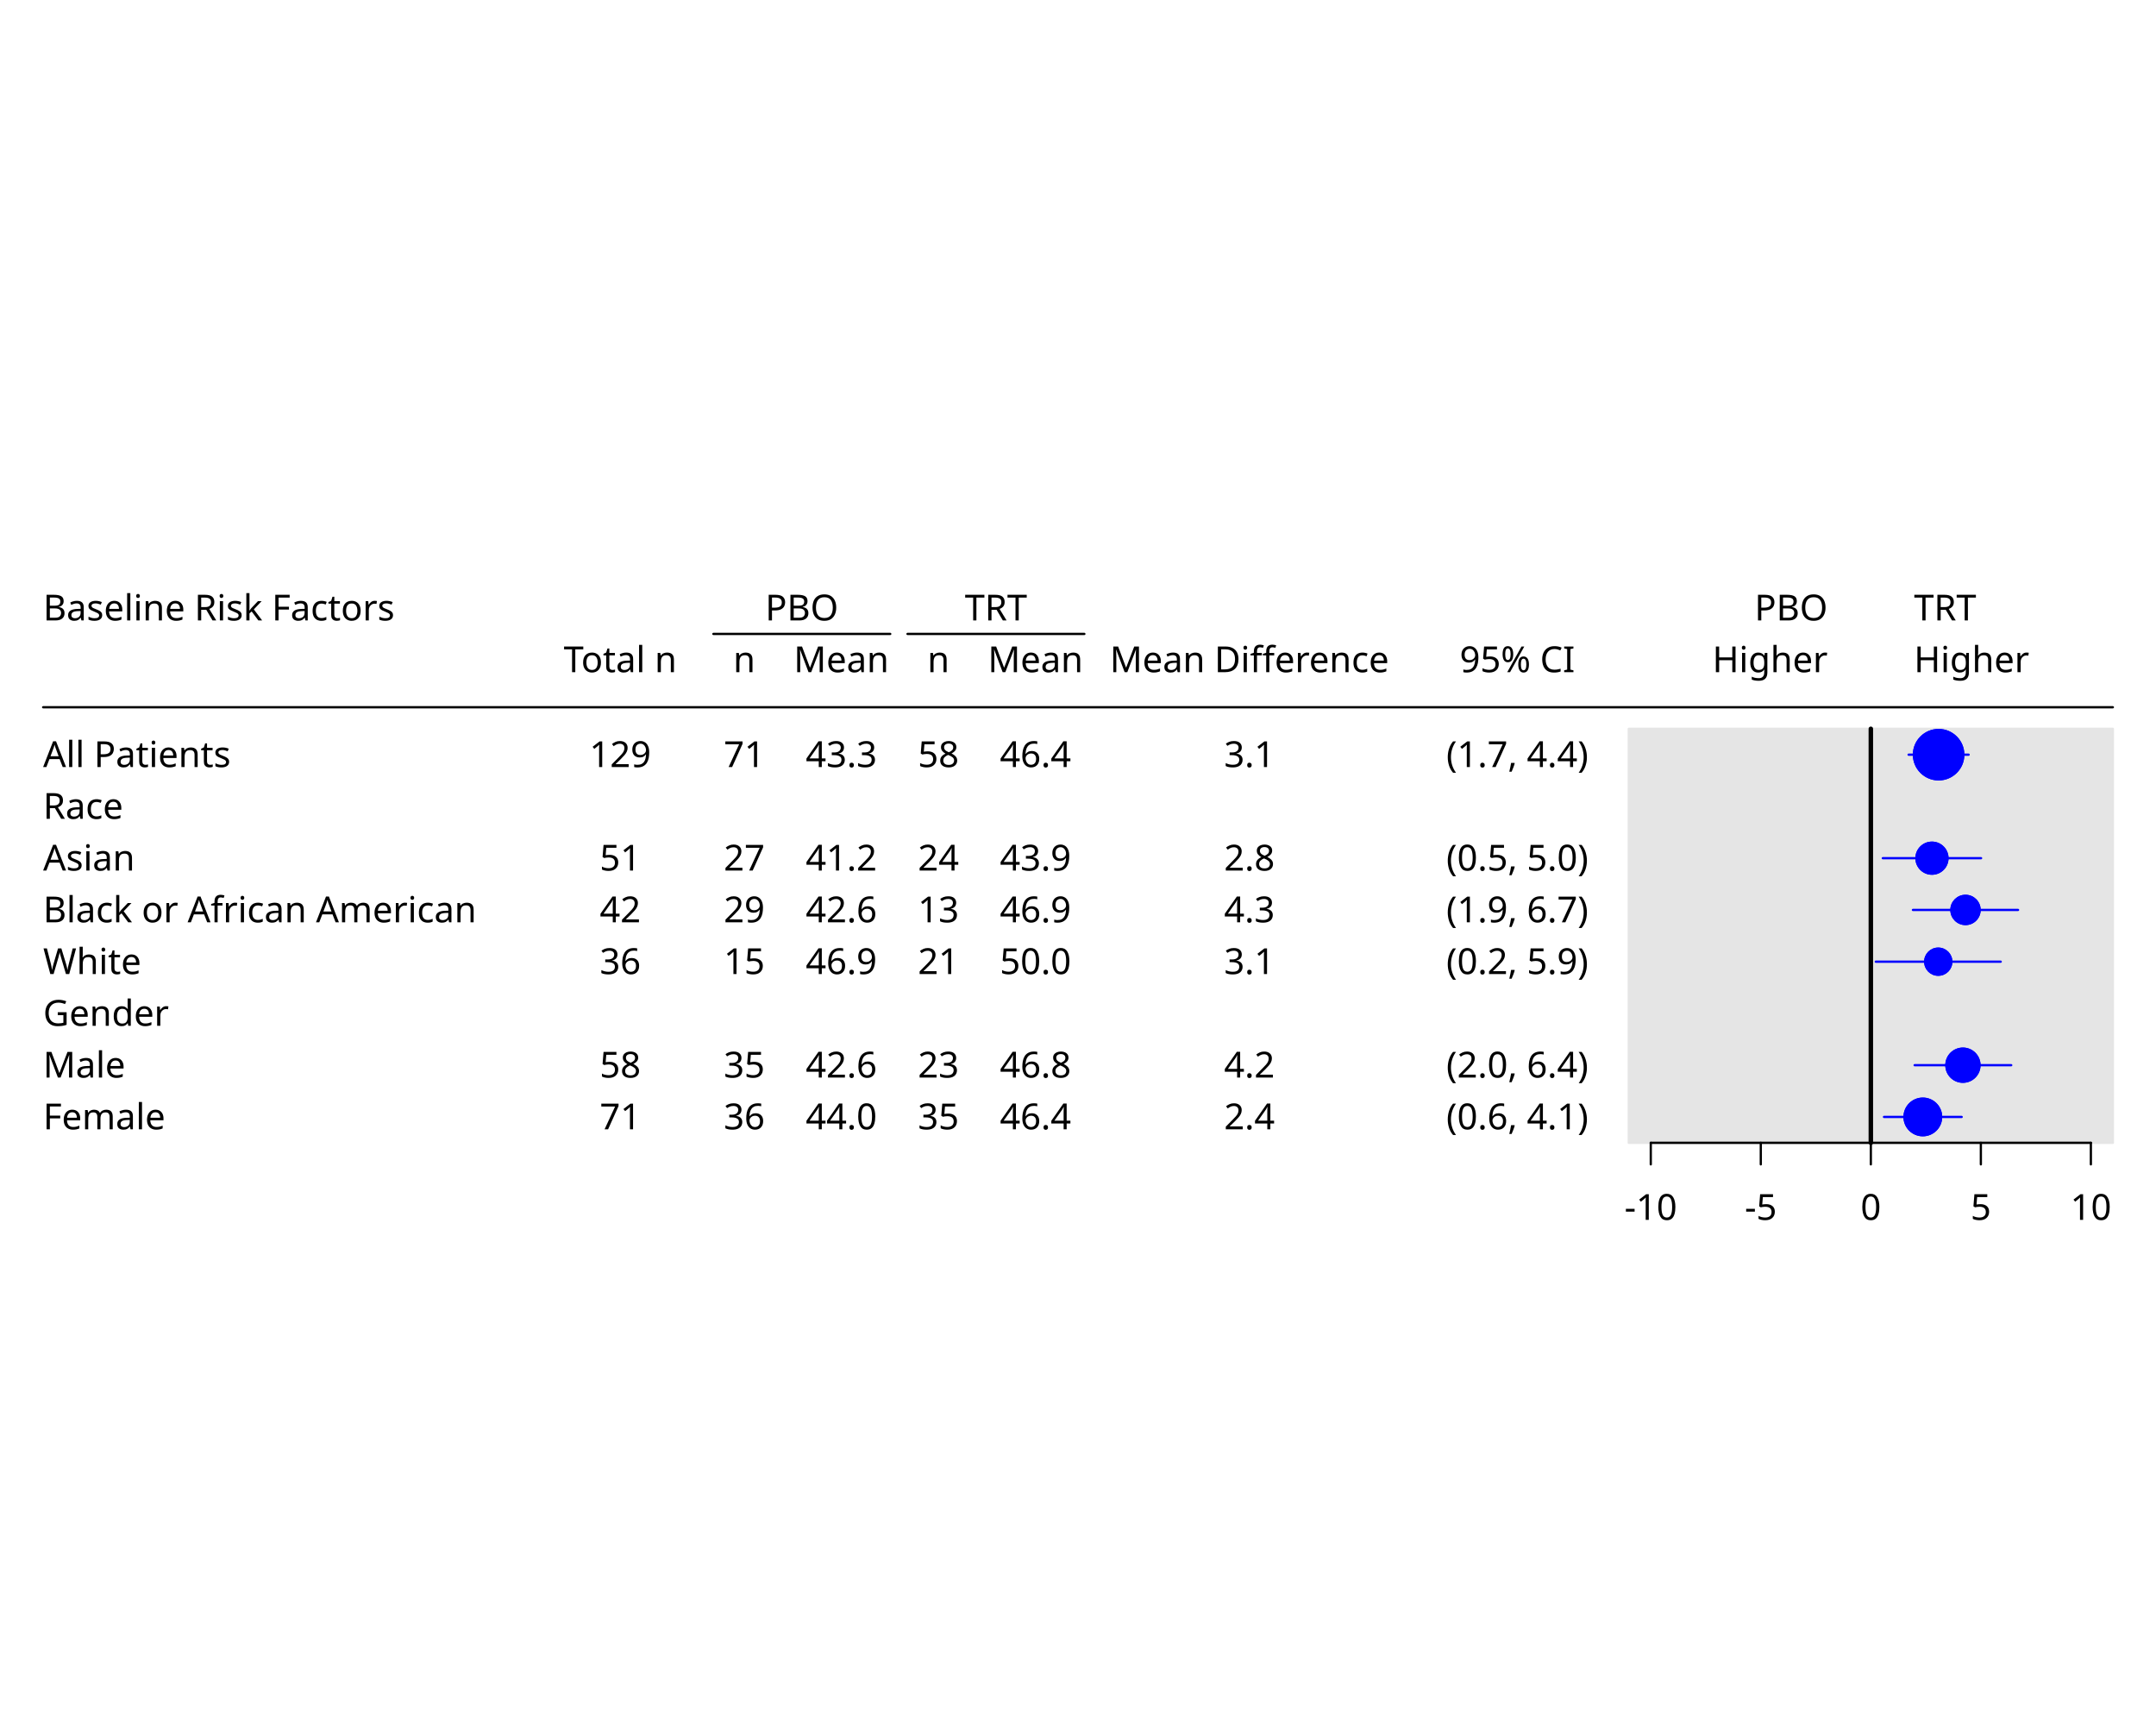
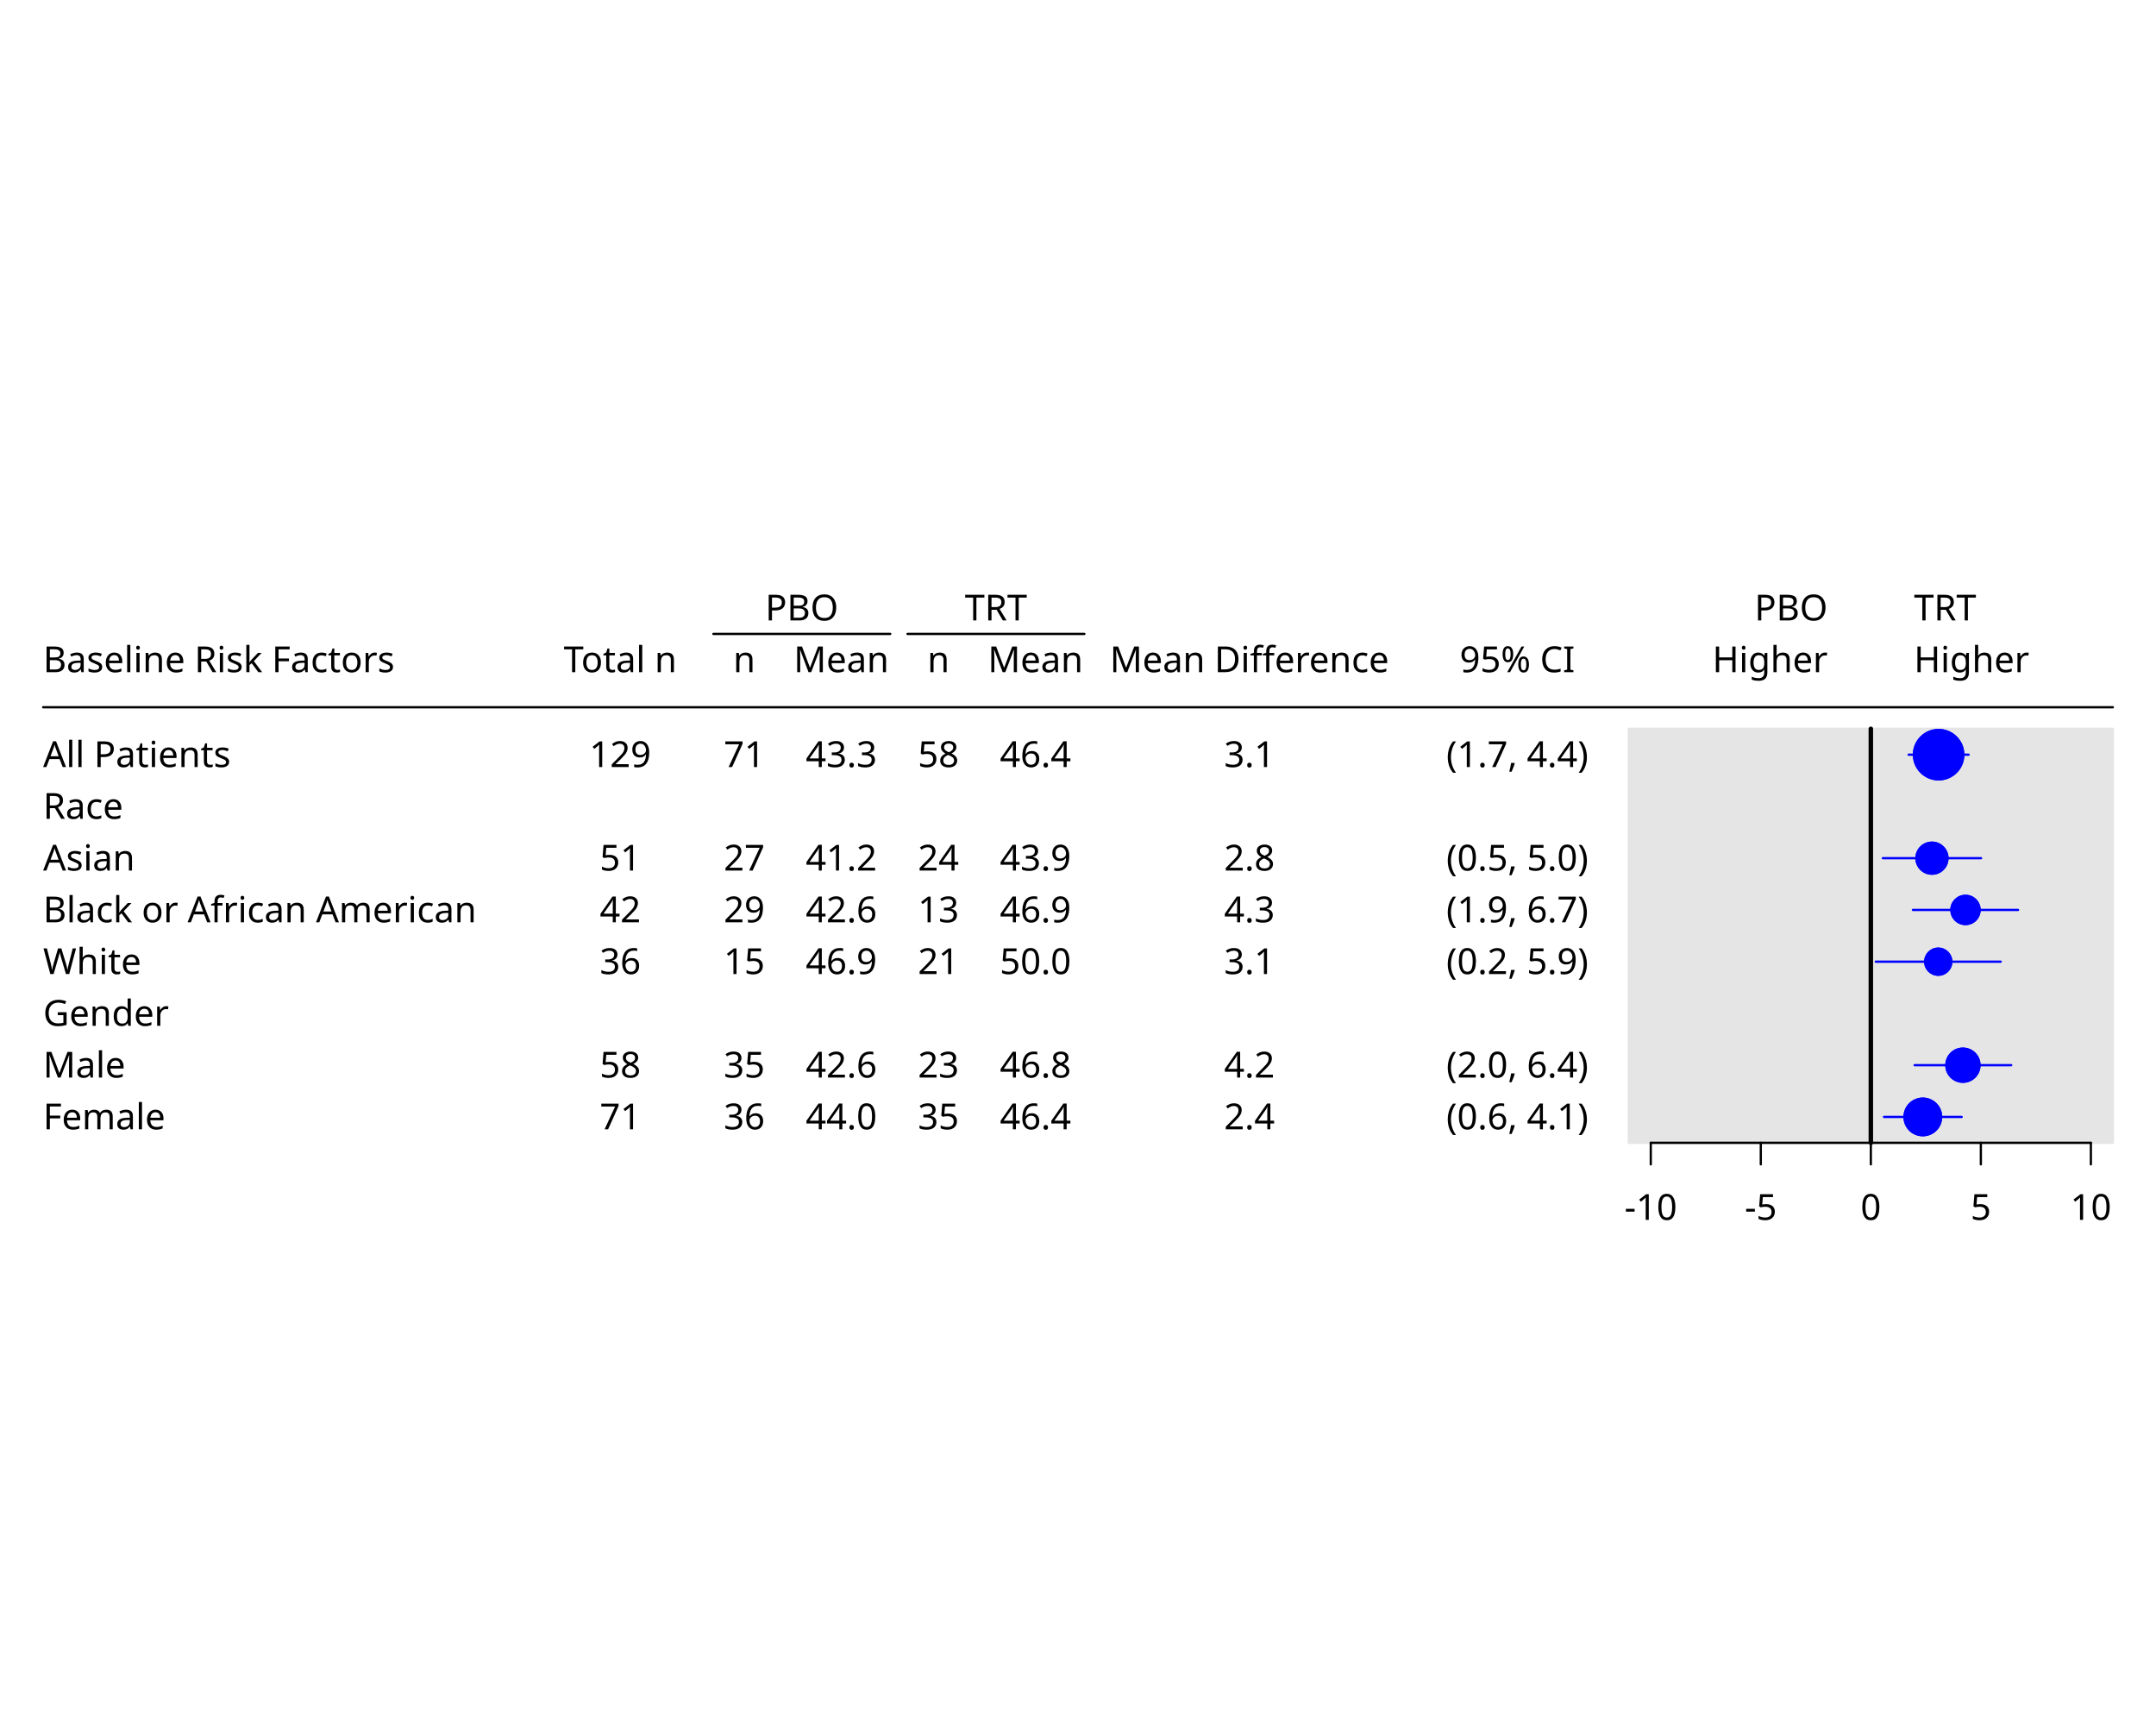
<svg xmlns="http://www.w3.org/2000/svg" class="svglite" data-engine-version="2.0" width="720.00pt" height="576.00pt" viewBox="0 0 720.00 576.00">
  <defs>
    <style type="text/css">
    .svglite line, .svglite polyline, .svglite polygon, .svglite path, .svglite rect, .svglite circle {
      fill: none;
      stroke: #000000;
      stroke-linecap: round;
      stroke-linejoin: round;
      stroke-miterlimit: 10.00;
    }
  </style>
  </defs>
  <rect width="100%" height="100%" style="stroke: none; fill: #FFFFFF;" />
  <defs>
    <clipPath id="cpMC4wMHw3MjAuMDB8MC4wMHw1NzYuMDA=">
      <rect x="0.00" y="0.00" width="720.00" height="576.00" />
    </clipPath>
  </defs>
  <g clip-path="url(#cpMC4wMHw3MjAuMDB8MC4wMHw1NzYuMDA=)">
-     <text x="14.40" y="207.17" style="font-size: 12.00px; font-family: sans;" textLength="116.06px" lengthAdjust="spacingAndGlyphs">Baseline Risk Factors</text>
    <text x="267.77" y="207.17" text-anchor="middle" style="font-size: 12.00px; font-family: sans;" textLength="25.35px" lengthAdjust="spacingAndGlyphs">PBO</text>
    <polyline points="238.23,211.68 297.30,211.68 " style="stroke-width: 0.75;" />
    <text x="332.60" y="207.17" text-anchor="middle" style="font-size: 12.00px; font-family: sans;" textLength="23.33px" lengthAdjust="spacingAndGlyphs">TRT</text>
    <polyline points="303.06,211.68 362.13,211.68 " style="stroke-width: 0.75;" />
+     <text x="14.40" y="224.45" style="font-size: 12.00px; font-family: sans;" textLength="116.06px" lengthAdjust="spacingAndGlyphs">Baseline Risk Factors</text>
    <text x="207.14" y="224.45" text-anchor="middle" style="font-size: 12.00px; font-family: sans;" textLength="36.68px" lengthAdjust="spacingAndGlyphs">Total n</text>
    <text x="248.56" y="224.45" text-anchor="middle" style="font-size: 12.00px; font-family: sans;" textLength="6.67px" lengthAdjust="spacingAndGlyphs">n</text>
    <text x="280.97" y="224.45" text-anchor="middle" style="font-size: 12.00px; font-family: sans;" textLength="30.02px" lengthAdjust="spacingAndGlyphs">Mean</text>
    <text x="313.39" y="224.45" text-anchor="middle" style="font-size: 12.00px; font-family: sans;" textLength="6.67px" lengthAdjust="spacingAndGlyphs">n</text>
    <text x="345.80" y="224.45" text-anchor="middle" style="font-size: 12.00px; font-family: sans;" textLength="30.02px" lengthAdjust="spacingAndGlyphs">Mean</text>
    <text x="417.25" y="224.45" text-anchor="middle" style="font-size: 12.00px; font-family: sans;" textLength="88.06px" lengthAdjust="spacingAndGlyphs">Mean Difference</text>
    <text x="506.71" y="224.45" text-anchor="middle" style="font-size: 12.00px; font-family: sans;" textLength="39.36px" lengthAdjust="spacingAndGlyphs">95% CI</text>
    <text x="14.40" y="256.13" style="font-size: 12.00px; font-family: sans;" textLength="60.03px" lengthAdjust="spacingAndGlyphs">All Patients</text>
    <text x="207.14" y="256.13" text-anchor="middle" style="font-size: 12.00px; font-family: sans;" textLength="20.02px" lengthAdjust="spacingAndGlyphs">129</text>
    <text x="248.56" y="256.13" text-anchor="middle" style="font-size: 12.00px; font-family: sans;" textLength="13.35px" lengthAdjust="spacingAndGlyphs">71</text>
    <text x="280.97" y="256.13" text-anchor="middle" style="font-size: 12.00px; font-family: sans;" textLength="23.36px" lengthAdjust="spacingAndGlyphs">43.3</text>
    <text x="313.39" y="256.13" text-anchor="middle" style="font-size: 12.00px; font-family: sans;" textLength="13.35px" lengthAdjust="spacingAndGlyphs">58</text>
    <text x="345.80" y="256.13" text-anchor="middle" style="font-size: 12.00px; font-family: sans;" textLength="23.36px" lengthAdjust="spacingAndGlyphs">46.4</text>
    <text x="417.25" y="256.13" text-anchor="middle" style="font-size: 12.00px; font-family: sans;" textLength="16.68px" lengthAdjust="spacingAndGlyphs">3.1</text>
    <text x="506.71" y="256.13" text-anchor="middle" style="font-size: 12.00px; font-family: sans;" textLength="48.02px" lengthAdjust="spacingAndGlyphs">(1.7, 4.4)</text>
    <text x="14.40" y="273.41" style="font-size: 12.00px; font-family: sans;" textLength="28.02px" lengthAdjust="spacingAndGlyphs">Race</text>
    <text x="14.40" y="290.69" style="font-size: 12.00px; font-family: sans;" textLength="43.36px" lengthAdjust="spacingAndGlyphs">    Asian</text>
    <text x="207.14" y="290.69" text-anchor="middle" style="font-size: 12.00px; font-family: sans;" textLength="13.35px" lengthAdjust="spacingAndGlyphs">51</text>
    <text x="248.56" y="290.69" text-anchor="middle" style="font-size: 12.00px; font-family: sans;" textLength="13.35px" lengthAdjust="spacingAndGlyphs">27</text>
    <text x="280.97" y="290.69" text-anchor="middle" style="font-size: 12.00px; font-family: sans;" textLength="23.36px" lengthAdjust="spacingAndGlyphs">41.2</text>
    <text x="313.39" y="290.69" text-anchor="middle" style="font-size: 12.00px; font-family: sans;" textLength="13.35px" lengthAdjust="spacingAndGlyphs">24</text>
    <text x="345.80" y="290.69" text-anchor="middle" style="font-size: 12.00px; font-family: sans;" textLength="23.36px" lengthAdjust="spacingAndGlyphs">43.9</text>
    <text x="417.25" y="290.69" text-anchor="middle" style="font-size: 12.00px; font-family: sans;" textLength="16.68px" lengthAdjust="spacingAndGlyphs">2.8</text>
    <text x="506.71" y="290.69" text-anchor="middle" style="font-size: 12.00px; font-family: sans;" textLength="48.02px" lengthAdjust="spacingAndGlyphs">(0.5, 5.0)</text>
    <text x="14.40" y="307.97" style="font-size: 12.00px; font-family: sans;" textLength="151.41px" lengthAdjust="spacingAndGlyphs">    Black or African American</text>
    <text x="207.14" y="307.97" text-anchor="middle" style="font-size: 12.00px; font-family: sans;" textLength="13.35px" lengthAdjust="spacingAndGlyphs">42</text>
    <text x="248.56" y="307.97" text-anchor="middle" style="font-size: 12.00px; font-family: sans;" textLength="13.35px" lengthAdjust="spacingAndGlyphs">29</text>
    <text x="280.97" y="307.97" text-anchor="middle" style="font-size: 12.00px; font-family: sans;" textLength="23.36px" lengthAdjust="spacingAndGlyphs">42.6</text>
    <text x="313.39" y="307.97" text-anchor="middle" style="font-size: 12.00px; font-family: sans;" textLength="13.35px" lengthAdjust="spacingAndGlyphs">13</text>
    <text x="345.80" y="307.97" text-anchor="middle" style="font-size: 12.00px; font-family: sans;" textLength="23.36px" lengthAdjust="spacingAndGlyphs">46.9</text>
    <text x="417.25" y="307.97" text-anchor="middle" style="font-size: 12.00px; font-family: sans;" textLength="16.68px" lengthAdjust="spacingAndGlyphs">4.3</text>
    <text x="506.71" y="307.97" text-anchor="middle" style="font-size: 12.00px; font-family: sans;" textLength="48.02px" lengthAdjust="spacingAndGlyphs">(1.9, 6.7)</text>
    <text x="14.40" y="325.25" style="font-size: 12.00px; font-family: sans;" textLength="44.01px" lengthAdjust="spacingAndGlyphs">    White</text>
    <text x="207.14" y="325.25" text-anchor="middle" style="font-size: 12.00px; font-family: sans;" textLength="13.35px" lengthAdjust="spacingAndGlyphs">36</text>
    <text x="248.56" y="325.25" text-anchor="middle" style="font-size: 12.00px; font-family: sans;" textLength="13.35px" lengthAdjust="spacingAndGlyphs">15</text>
    <text x="280.97" y="325.25" text-anchor="middle" style="font-size: 12.00px; font-family: sans;" textLength="23.36px" lengthAdjust="spacingAndGlyphs">46.9</text>
    <text x="313.39" y="325.25" text-anchor="middle" style="font-size: 12.00px; font-family: sans;" textLength="13.35px" lengthAdjust="spacingAndGlyphs">21</text>
    <text x="345.80" y="325.25" text-anchor="middle" style="font-size: 12.00px; font-family: sans;" textLength="23.36px" lengthAdjust="spacingAndGlyphs">50.0</text>
    <text x="417.25" y="325.25" text-anchor="middle" style="font-size: 12.00px; font-family: sans;" textLength="16.68px" lengthAdjust="spacingAndGlyphs">3.1</text>
    <text x="506.71" y="325.25" text-anchor="middle" style="font-size: 12.00px; font-family: sans;" textLength="48.02px" lengthAdjust="spacingAndGlyphs">(0.2, 5.9)</text>
    <text x="14.40" y="342.53" style="font-size: 12.00px; font-family: sans;" textLength="40.03px" lengthAdjust="spacingAndGlyphs">Gender</text>
    <text x="14.40" y="359.81" style="font-size: 12.00px; font-family: sans;" textLength="39.35px" lengthAdjust="spacingAndGlyphs">    Male</text>
    <text x="207.14" y="359.81" text-anchor="middle" style="font-size: 12.00px; font-family: sans;" textLength="13.35px" lengthAdjust="spacingAndGlyphs">58</text>
    <text x="248.56" y="359.81" text-anchor="middle" style="font-size: 12.00px; font-family: sans;" textLength="13.35px" lengthAdjust="spacingAndGlyphs">35</text>
    <text x="280.97" y="359.81" text-anchor="middle" style="font-size: 12.00px; font-family: sans;" textLength="23.36px" lengthAdjust="spacingAndGlyphs">42.6</text>
    <text x="313.39" y="359.81" text-anchor="middle" style="font-size: 12.00px; font-family: sans;" textLength="13.35px" lengthAdjust="spacingAndGlyphs">23</text>
    <text x="345.80" y="359.81" text-anchor="middle" style="font-size: 12.00px; font-family: sans;" textLength="23.36px" lengthAdjust="spacingAndGlyphs">46.8</text>
    <text x="417.25" y="359.81" text-anchor="middle" style="font-size: 12.00px; font-family: sans;" textLength="16.68px" lengthAdjust="spacingAndGlyphs">4.2</text>
    <text x="506.71" y="359.81" text-anchor="middle" style="font-size: 12.00px; font-family: sans;" textLength="48.02px" lengthAdjust="spacingAndGlyphs">(2.0, 6.4)</text>
    <text x="14.40" y="377.09" style="font-size: 12.00px; font-family: sans;" textLength="53.35px" lengthAdjust="spacingAndGlyphs">    Female</text>
    <text x="207.14" y="377.09" text-anchor="middle" style="font-size: 12.00px; font-family: sans;" textLength="13.35px" lengthAdjust="spacingAndGlyphs">71</text>
    <text x="248.56" y="377.09" text-anchor="middle" style="font-size: 12.00px; font-family: sans;" textLength="13.35px" lengthAdjust="spacingAndGlyphs">36</text>
    <text x="280.97" y="377.09" text-anchor="middle" style="font-size: 12.00px; font-family: sans;" textLength="23.36px" lengthAdjust="spacingAndGlyphs">44.0</text>
    <text x="313.39" y="377.09" text-anchor="middle" style="font-size: 12.00px; font-family: sans;" textLength="13.35px" lengthAdjust="spacingAndGlyphs">35</text>
    <text x="345.80" y="377.09" text-anchor="middle" style="font-size: 12.00px; font-family: sans;" textLength="23.36px" lengthAdjust="spacingAndGlyphs">46.4</text>
    <text x="417.25" y="377.09" text-anchor="middle" style="font-size: 12.00px; font-family: sans;" textLength="16.68px" lengthAdjust="spacingAndGlyphs">2.4</text>
    <text x="506.71" y="377.09" text-anchor="middle" style="font-size: 12.00px; font-family: sans;" textLength="48.02px" lengthAdjust="spacingAndGlyphs">(0.6, 4.1)</text>
    <polyline points="14.40,236.16 705.60,236.16 " style="stroke-width: 0.75;" />
    <text x="610.37" y="207.17" text-anchor="end" style="font-size: 12.00px; font-family: sans;" textLength="25.35px" lengthAdjust="spacingAndGlyphs">PBO</text>
    <text x="610.37" y="224.45" text-anchor="end" style="font-size: 12.00px; font-family: sans;" textLength="35.35px" lengthAdjust="spacingAndGlyphs">Higher</text>
    <text x="639.17" y="207.17" style="font-size: 12.00px; font-family: sans;" textLength="23.33px" lengthAdjust="spacingAndGlyphs">TRT</text>
    <text x="639.17" y="224.45" style="font-size: 12.00px; font-family: sans;" textLength="35.35px" lengthAdjust="spacingAndGlyphs">Higher</text>
    <rect x="543.93" y="243.36" width="161.67" height="138.24" style="stroke-width: 0.75; stroke: #E5E5E5; fill: #E5E5E5;" />
    <polyline points="624.77,381.60 624.77,243.36 " style="stroke-width: 1.50;" />
    <polyline points="551.28,381.60 698.25,381.60 " style="stroke-width: 0.75;" />
    <line x1="551.28" y1="381.60" x2="551.28" y2="388.80" style="stroke-width: 0.75;" />
    <line x1="588.02" y1="381.60" x2="588.02" y2="388.80" style="stroke-width: 0.75;" />
    <line x1="624.77" y1="381.60" x2="624.77" y2="388.80" style="stroke-width: 0.75;" />
    <line x1="661.51" y1="381.60" x2="661.51" y2="388.80" style="stroke-width: 0.75;" />
    <line x1="698.25" y1="381.60" x2="698.25" y2="388.80" style="stroke-width: 0.75;" />
    <text x="551.28" y="407.33" text-anchor="middle" style="font-size: 12.00px; font-family: sans;" textLength="17.34px" lengthAdjust="spacingAndGlyphs">-10</text>
    <text x="588.02" y="407.33" text-anchor="middle" style="font-size: 12.00px; font-family: sans;" textLength="10.67px" lengthAdjust="spacingAndGlyphs">-5</text>
    <text x="624.77" y="407.33" text-anchor="middle" style="font-size: 12.00px; font-family: sans;" textLength="6.67px" lengthAdjust="spacingAndGlyphs">0</text>
    <text x="661.51" y="407.33" text-anchor="middle" style="font-size: 12.00px; font-family: sans;" textLength="6.67px" lengthAdjust="spacingAndGlyphs">5</text>
    <text x="698.25" y="407.33" text-anchor="middle" style="font-size: 12.00px; font-family: sans;" textLength="13.35px" lengthAdjust="spacingAndGlyphs">10</text>
    <polyline points="637.38,252.00 657.43,252.00 " style="stroke-width: 0.75; stroke: #0000FF;" />
    <circle cx="647.40" cy="252.00" r="8.23" style="stroke-width: 0.75; stroke: #0000FF; fill: #0000FF;" />
    <circle cx="647.40" cy="252.00" r="8.23" style="stroke-width: 0.75; stroke: #0000FF; fill: #0000FF;" />
    <polyline points="628.76,286.56 661.59,286.56 " style="stroke-width: 0.75; stroke: #0000FF;" />
    <circle cx="645.18" cy="286.56" r="5.17" style="stroke-width: 0.75; stroke: #0000FF; fill: #0000FF;" />
    <circle cx="645.18" cy="286.56" r="5.17" style="stroke-width: 0.75; stroke: #0000FF; fill: #0000FF;" />
    <polyline points="638.82,303.84 673.94,303.84 " style="stroke-width: 0.75; stroke: #0000FF;" />
    <circle cx="656.38" cy="303.84" r="4.70" style="stroke-width: 0.75; stroke: #0000FF; fill: #0000FF;" />
    <circle cx="656.38" cy="303.84" r="4.70" style="stroke-width: 0.75; stroke: #0000FF; fill: #0000FF;" />
    <polyline points="626.41,321.12 668.15,321.12 " style="stroke-width: 0.75; stroke: #0000FF;" />
    <circle cx="647.28" cy="321.12" r="4.35" style="stroke-width: 0.75; stroke: #0000FF; fill: #0000FF;" />
    <circle cx="647.28" cy="321.12" r="4.35" style="stroke-width: 0.75; stroke: #0000FF; fill: #0000FF;" />
    <polyline points="639.39,355.68 671.66,355.68 " style="stroke-width: 0.75; stroke: #0000FF;" />
    <circle cx="655.52" cy="355.68" r="5.52" style="stroke-width: 0.75; stroke: #0000FF; fill: #0000FF;" />
    <circle cx="655.52" cy="355.68" r="5.52" style="stroke-width: 0.75; stroke: #0000FF; fill: #0000FF;" />
    <polyline points="629.16,372.96 655.11,372.96 " style="stroke-width: 0.75; stroke: #0000FF;" />
    <circle cx="642.13" cy="372.96" r="6.10" style="stroke-width: 0.75; stroke: #0000FF; fill: #0000FF;" />
    <circle cx="642.13" cy="372.96" r="6.10" style="stroke-width: 0.75; stroke: #0000FF; fill: #0000FF;" />
  </g>
</svg>
